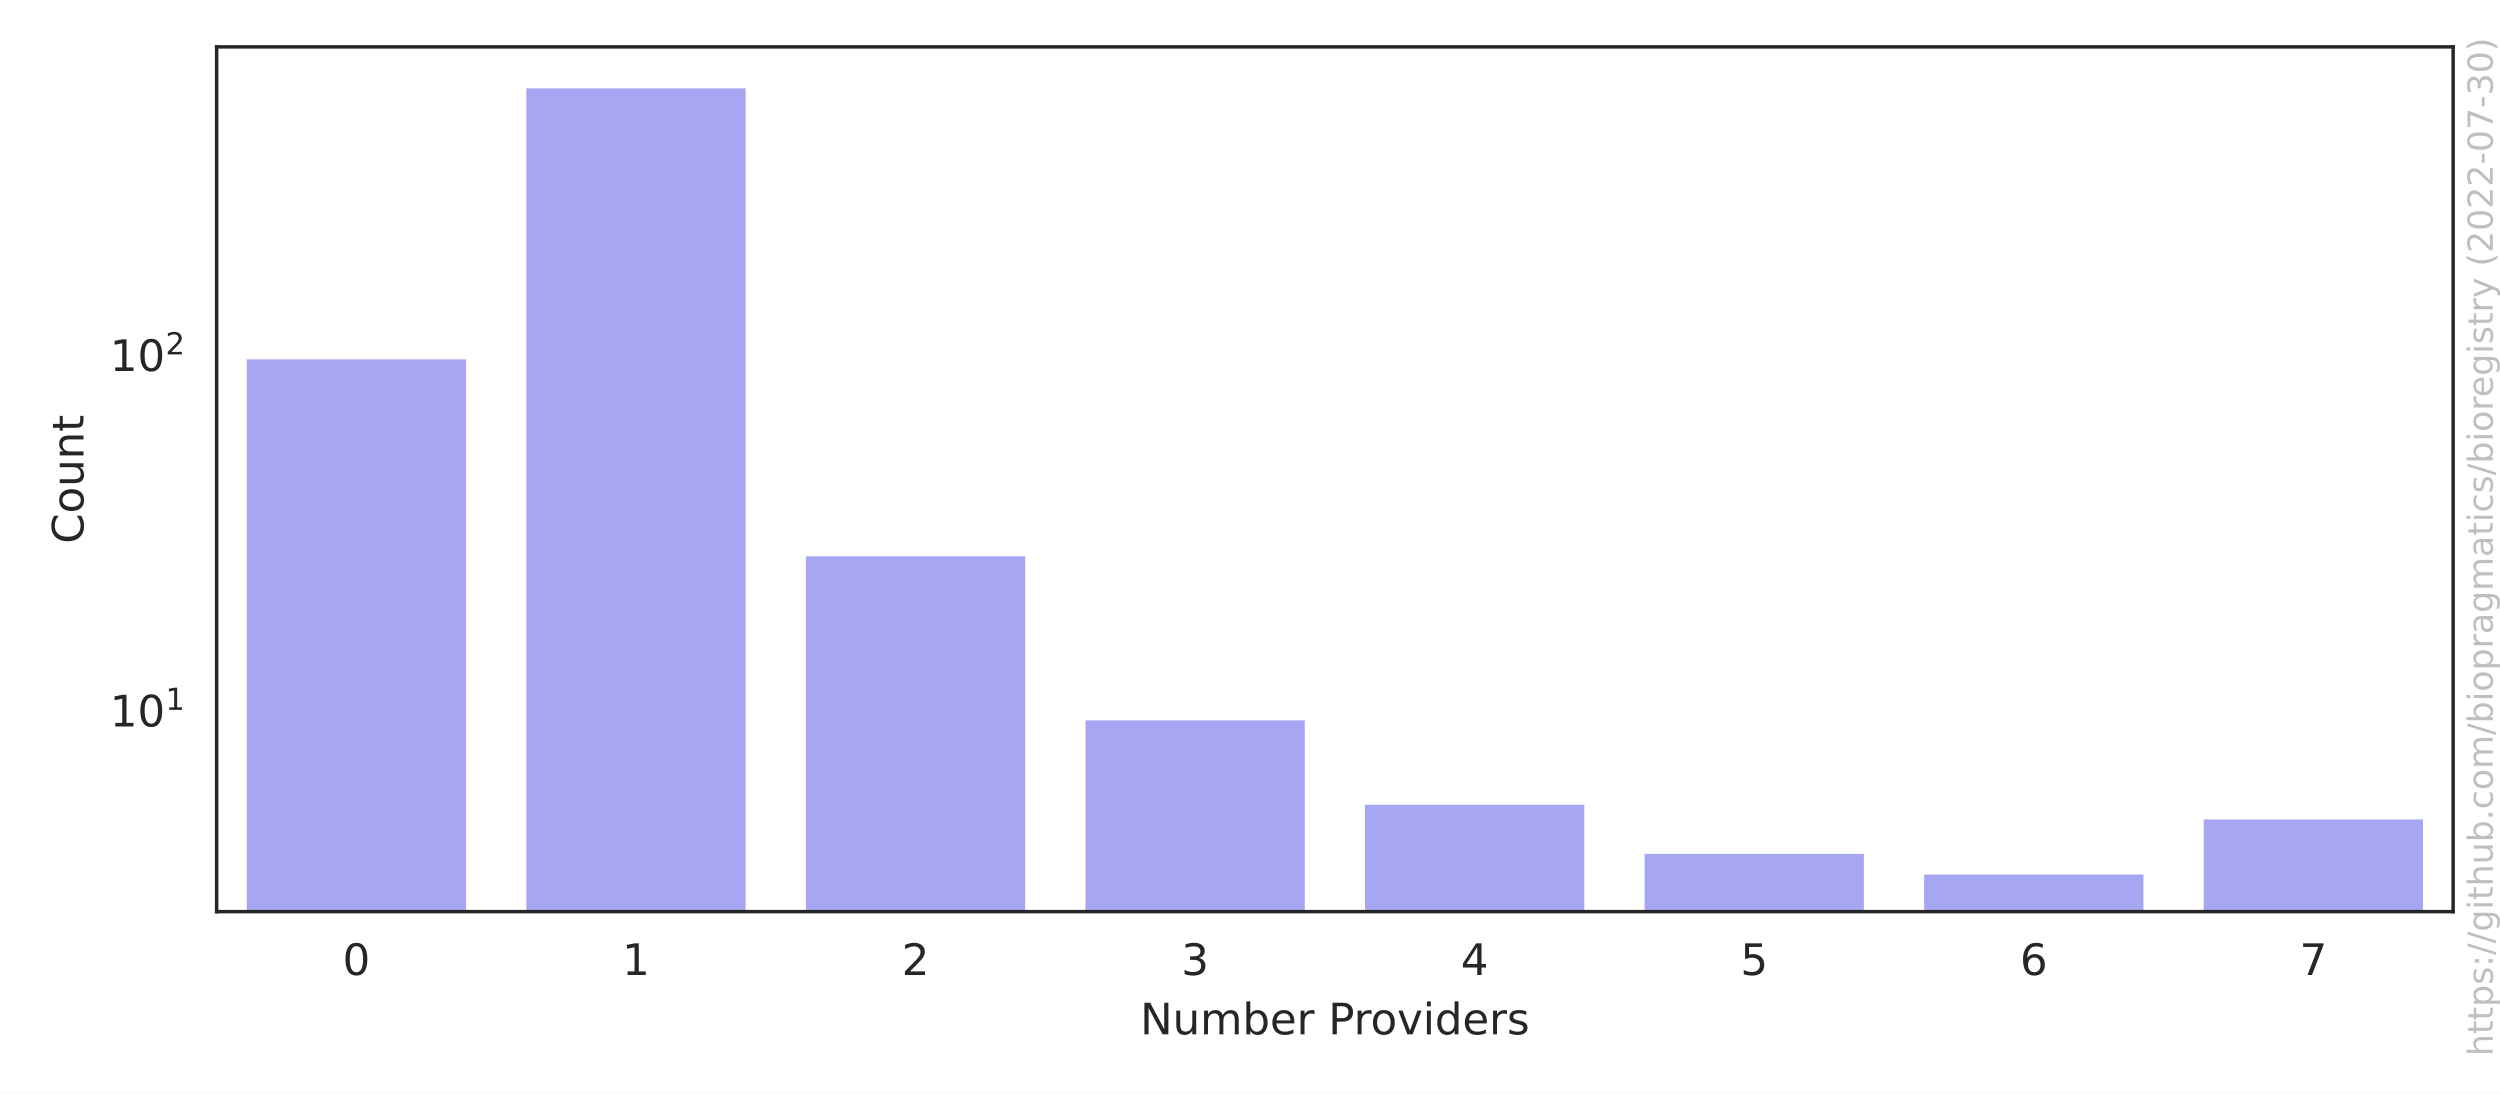
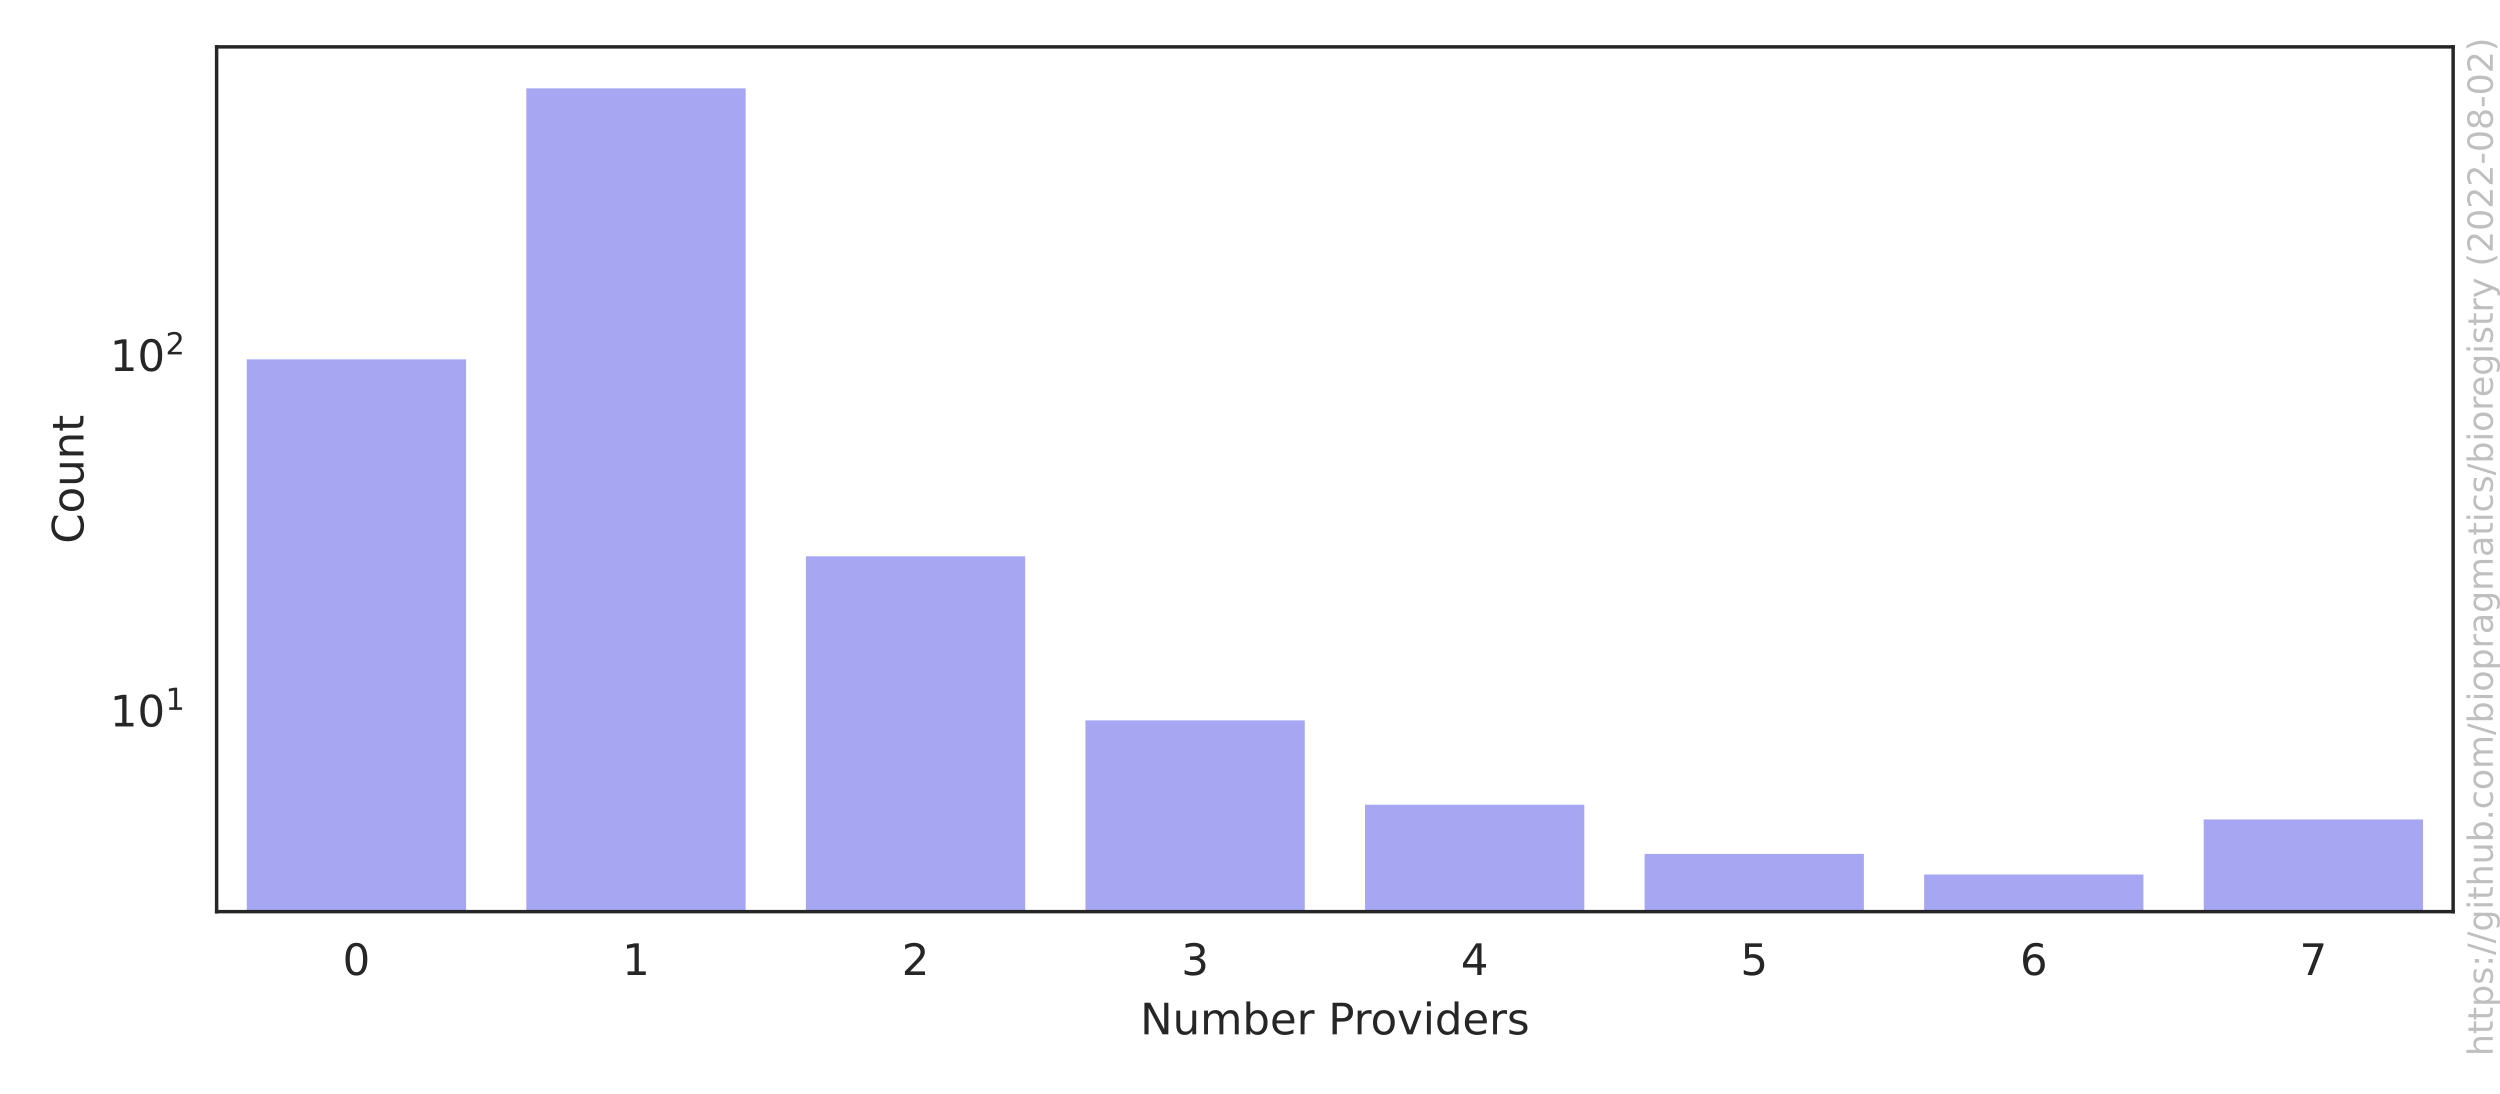
<svg xmlns="http://www.w3.org/2000/svg" xmlns:xlink="http://www.w3.org/1999/xlink" width="576pt" height="252pt" viewBox="0 0 576 252" version="1.1">
  <defs>
    <style type="text/css">*{stroke-linejoin: round; stroke-linecap: butt}</style>
  </defs>
  <g id="figure_1">
    <g id="patch_1">
      <path d="M 0 252  L 576 252  L 576 0  L 0 0  z " style="fill: #ffffff" />
    </g>
    <g id="axes_1">
      <g id="patch_2">
        <path d="M 49.913 210.04  L 565.2 210.04  L 565.2 10.8  L 49.913 10.8  z " style="fill: #ffffff" />
      </g>
      <g id="matplotlib.axis_1">
        <g id="xtick_1">
          <g id="text_1">
            <g style="fill: #262626" transform="translate(78.93689 224.6384)scale(0.1 -0.1)">
              <defs>
                <path id="DejaVuSans-30" d="M 2034 4250  Q 1547 4250 1301 3770  Q 1056 3291 1056 2328  Q 1056 1369 1301 889  Q 1547 409 2034 409  Q 2525 409 2770 889  Q 3016 1369 3016 2328  Q 3016 3291 2770 3770  Q 2525 4250 2034 4250  z M 2034 4750  Q 2819 4750 3233 4129  Q 3647 3509 3647 2328  Q 3647 1150 3233 529  Q 2819 -91 2034 -91  Q 1250 -91 836 529  Q 422 1150 422 2328  Q 422 3509 836 4129  Q 1250 4750 2034 4750  z " transform="scale(0.015625)" />
              </defs>
              <use xlink:href="#DejaVuSans-30" />
            </g>
          </g>
        </g>
        <g id="xtick_2">
          <g id="text_2">
            <g style="fill: #262626" transform="translate(143.3478 224.6384)scale(0.1 -0.1)">
              <defs>
                <path id="DejaVuSans-31" d="M 794 531  L 1825 531  L 1825 4091  L 703 3866  L 703 4441  L 1819 4666  L 2450 4666  L 2450 531  L 3481 531  L 3481 0  L 794 0  L 794 531  z " transform="scale(0.015625)" />
              </defs>
              <use xlink:href="#DejaVuSans-31" />
            </g>
          </g>
        </g>
        <g id="xtick_3">
          <g id="text_3">
            <g style="fill: #262626" transform="translate(207.7587 224.6384)scale(0.1 -0.1)">
              <defs>
                <path id="DejaVuSans-32" d="M 1228 531  L 3431 531  L 3431 0  L 469 0  L 469 531  Q 828 903 1448 1529  Q 2069 2156 2228 2338  Q 2531 2678 2651 2914  Q 2772 3150 2772 3378  Q 2772 3750 2511 3984  Q 2250 4219 1831 4219  Q 1534 4219 1204 4116  Q 875 4013 500 3803  L 500 4441  Q 881 4594 1212 4672  Q 1544 4750 1819 4750  Q 2544 4750 2975 4387  Q 3406 4025 3406 3419  Q 3406 3131 3298 2873  Q 3191 2616 2906 2266  Q 2828 2175 2409 1742  Q 1991 1309 1228 531  z " transform="scale(0.015625)" />
              </defs>
              <use xlink:href="#DejaVuSans-32" />
            </g>
          </g>
        </g>
        <g id="xtick_4">
          <g id="text_4">
            <g style="fill: #262626" transform="translate(272.1696 224.6384)scale(0.1 -0.1)">
              <defs>
                <path id="DejaVuSans-33" d="M 2597 2516  Q 3050 2419 3304 2112  Q 3559 1806 3559 1356  Q 3559 666 3084 287  Q 2609 -91 1734 -91  Q 1441 -91 1130 -33  Q 819 25 488 141  L 488 750  Q 750 597 1062 519  Q 1375 441 1716 441  Q 2309 441 2620 675  Q 2931 909 2931 1356  Q 2931 1769 2642 2001  Q 2353 2234 1838 2234  L 1294 2234  L 1294 2753  L 1863 2753  Q 2328 2753 2575 2939  Q 2822 3125 2822 3475  Q 2822 3834 2567 4026  Q 2313 4219 1838 4219  Q 1578 4219 1281 4162  Q 984 4106 628 3988  L 628 4550  Q 988 4650 1302 4700  Q 1616 4750 1894 4750  Q 2613 4750 3031 4423  Q 3450 4097 3450 3541  Q 3450 3153 3228 2886  Q 3006 2619 2597 2516  z " transform="scale(0.015625)" />
              </defs>
              <use xlink:href="#DejaVuSans-33" />
            </g>
          </g>
        </g>
        <g id="xtick_5">
          <g id="text_5">
            <g style="fill: #262626" transform="translate(336.5806 224.6384)scale(0.1 -0.1)">
              <defs>
                <path id="DejaVuSans-34" d="M 2419 4116  L 825 1625  L 2419 1625  L 2419 4116  z M 2253 4666  L 3047 4666  L 3047 1625  L 3713 1625  L 3713 1100  L 3047 1100  L 3047 0  L 2419 0  L 2419 1100  L 313 1100  L 313 1709  L 2253 4666  z " transform="scale(0.015625)" />
              </defs>
              <use xlink:href="#DejaVuSans-34" />
            </g>
          </g>
        </g>
        <g id="xtick_6">
          <g id="text_6">
            <g style="fill: #262626" transform="translate(400.9915 224.6384)scale(0.1 -0.1)">
              <defs>
                <path id="DejaVuSans-35" d="M 691 4666  L 3169 4666  L 3169 4134  L 1269 4134  L 1269 2991  Q 1406 3038 1543 3061  Q 1681 3084 1819 3084  Q 2600 3084 3056 2656  Q 3513 2228 3513 1497  Q 3513 744 3044 326  Q 2575 -91 1722 -91  Q 1428 -91 1123 -41  Q 819 9 494 109  L 494 744  Q 775 591 1075 516  Q 1375 441 1709 441  Q 2250 441 2565 725  Q 2881 1009 2881 1497  Q 2881 1984 2565 2268  Q 2250 2553 1709 2553  Q 1456 2553 1204 2497  Q 953 2441 691 2322  L 691 4666  z " transform="scale(0.015625)" />
              </defs>
              <use xlink:href="#DejaVuSans-35" />
            </g>
          </g>
        </g>
        <g id="xtick_7">
          <g id="text_7">
            <g style="fill: #262626" transform="translate(465.4024 224.6384)scale(0.1 -0.1)">
              <defs>
                <path id="DejaVuSans-36" d="M 2113 2584  Q 1688 2584 1439 2293  Q 1191 2003 1191 1497  Q 1191 994 1439 701  Q 1688 409 2113 409  Q 2538 409 2786 701  Q 3034 994 3034 1497  Q 3034 2003 2786 2293  Q 2538 2584 2113 2584  z M 3366 4563  L 3366 3988  Q 3128 4100 2886 4159  Q 2644 4219 2406 4219  Q 1781 4219 1451 3797  Q 1122 3375 1075 2522  Q 1259 2794 1537 2939  Q 1816 3084 2150 3084  Q 2853 3084 3261 2657  Q 3669 2231 3669 1497  Q 3669 778 3244 343  Q 2819 -91 2113 -91  Q 1303 -91 875 529  Q 447 1150 447 2328  Q 447 3434 972 4092  Q 1497 4750 2381 4750  Q 2619 4750 2861 4703  Q 3103 4656 3366 4563  z " transform="scale(0.015625)" />
              </defs>
              <use xlink:href="#DejaVuSans-36" />
            </g>
          </g>
        </g>
        <g id="xtick_8">
          <g id="text_8">
            <g style="fill: #262626" transform="translate(529.8133 224.6384)scale(0.1 -0.1)">
              <defs>
                <path id="DejaVuSans-37" d="M 525 4666  L 3525 4666  L 3525 4397  L 1831 0  L 1172 0  L 2766 4134  L 525 4134  L 525 4666  z " transform="scale(0.015625)" />
              </defs>
              <use xlink:href="#DejaVuSans-37" />
            </g>
          </g>
        </g>
        <g id="text_9">
          <g style="fill: #262626" transform="translate(262.6923 238.3166)scale(0.1 -0.1)">
            <defs>
              <path id="DejaVuSans-4e" d="M 628 4666  L 1478 4666  L 3547 763  L 3547 4666  L 4159 4666  L 4159 0  L 3309 0  L 1241 3903  L 1241 0  L 628 0  L 628 4666  z " transform="scale(0.015625)" />
              <path id="DejaVuSans-75" d="M 544 1381  L 544 3500  L 1119 3500  L 1119 1403  Q 1119 906 1312 657  Q 1506 409 1894 409  Q 2359 409 2629 706  Q 2900 1003 2900 1516  L 2900 3500  L 3475 3500  L 3475 0  L 2900 0  L 2900 538  Q 2691 219 2414 64  Q 2138 -91 1772 -91  Q 1169 -91 856 284  Q 544 659 544 1381  z M 1991 3584  L 1991 3584  z " transform="scale(0.015625)" />
              <path id="DejaVuSans-6d" d="M 3328 2828  Q 3544 3216 3844 3400  Q 4144 3584 4550 3584  Q 5097 3584 5394 3201  Q 5691 2819 5691 2113  L 5691 0  L 5113 0  L 5113 2094  Q 5113 2597 4934 2840  Q 4756 3084 4391 3084  Q 3944 3084 3684 2787  Q 3425 2491 3425 1978  L 3425 0  L 2847 0  L 2847 2094  Q 2847 2600 2669 2842  Q 2491 3084 2119 3084  Q 1678 3084 1418 2786  Q 1159 2488 1159 1978  L 1159 0  L 581 0  L 581 3500  L 1159 3500  L 1159 2956  Q 1356 3278 1631 3431  Q 1906 3584 2284 3584  Q 2666 3584 2933 3390  Q 3200 3197 3328 2828  z " transform="scale(0.015625)" />
              <path id="DejaVuSans-62" d="M 3116 1747  Q 3116 2381 2855 2742  Q 2594 3103 2138 3103  Q 1681 3103 1420 2742  Q 1159 2381 1159 1747  Q 1159 1113 1420 752  Q 1681 391 2138 391  Q 2594 391 2855 752  Q 3116 1113 3116 1747  z M 1159 2969  Q 1341 3281 1617 3432  Q 1894 3584 2278 3584  Q 2916 3584 3314 3078  Q 3713 2572 3713 1747  Q 3713 922 3314 415  Q 2916 -91 2278 -91  Q 1894 -91 1617 61  Q 1341 213 1159 525  L 1159 0  L 581 0  L 581 4863  L 1159 4863  L 1159 2969  z " transform="scale(0.015625)" />
              <path id="DejaVuSans-65" d="M 3597 1894  L 3597 1613  L 953 1613  Q 991 1019 1311 708  Q 1631 397 2203 397  Q 2534 397 2845 478  Q 3156 559 3463 722  L 3463 178  Q 3153 47 2828 -22  Q 2503 -91 2169 -91  Q 1331 -91 842 396  Q 353 884 353 1716  Q 353 2575 817 3079  Q 1281 3584 2069 3584  Q 2775 3584 3186 3129  Q 3597 2675 3597 1894  z M 3022 2063  Q 3016 2534 2758 2815  Q 2500 3097 2075 3097  Q 1594 3097 1305 2825  Q 1016 2553 972 2059  L 3022 2063  z " transform="scale(0.015625)" />
              <path id="DejaVuSans-72" d="M 2631 2963  Q 2534 3019 2420 3045  Q 2306 3072 2169 3072  Q 1681 3072 1420 2755  Q 1159 2438 1159 1844  L 1159 0  L 581 0  L 581 3500  L 1159 3500  L 1159 2956  Q 1341 3275 1631 3429  Q 1922 3584 2338 3584  Q 2397 3584 2469 3576  Q 2541 3569 2628 3553  L 2631 2963  z " transform="scale(0.015625)" />
              <path id="DejaVuSans-20" transform="scale(0.015625)" />
              <path id="DejaVuSans-50" d="M 1259 4147  L 1259 2394  L 2053 2394  Q 2494 2394 2734 2622  Q 2975 2850 2975 3272  Q 2975 3691 2734 3919  Q 2494 4147 2053 4147  L 1259 4147  z M 628 4666  L 2053 4666  Q 2838 4666 3239 4311  Q 3641 3956 3641 3272  Q 3641 2581 3239 2228  Q 2838 1875 2053 1875  L 1259 1875  L 1259 0  L 628 0  L 628 4666  z " transform="scale(0.015625)" />
              <path id="DejaVuSans-6f" d="M 1959 3097  Q 1497 3097 1228 2736  Q 959 2375 959 1747  Q 959 1119 1226 758  Q 1494 397 1959 397  Q 2419 397 2687 759  Q 2956 1122 2956 1747  Q 2956 2369 2687 2733  Q 2419 3097 1959 3097  z M 1959 3584  Q 2709 3584 3137 3096  Q 3566 2609 3566 1747  Q 3566 888 3137 398  Q 2709 -91 1959 -91  Q 1206 -91 779 398  Q 353 888 353 1747  Q 353 2609 779 3096  Q 1206 3584 1959 3584  z " transform="scale(0.015625)" />
              <path id="DejaVuSans-76" d="M 191 3500  L 800 3500  L 1894 563  L 2988 3500  L 3597 3500  L 2284 0  L 1503 0  L 191 3500  z " transform="scale(0.015625)" />
              <path id="DejaVuSans-69" d="M 603 3500  L 1178 3500  L 1178 0  L 603 0  L 603 3500  z M 603 4863  L 1178 4863  L 1178 4134  L 603 4134  L 603 4863  z " transform="scale(0.015625)" />
              <path id="DejaVuSans-64" d="M 2906 2969  L 2906 4863  L 3481 4863  L 3481 0  L 2906 0  L 2906 525  Q 2725 213 2448 61  Q 2172 -91 1784 -91  Q 1150 -91 751 415  Q 353 922 353 1747  Q 353 2572 751 3078  Q 1150 3584 1784 3584  Q 2172 3584 2448 3432  Q 2725 3281 2906 2969  z M 947 1747  Q 947 1113 1208 752  Q 1469 391 1925 391  Q 2381 391 2643 752  Q 2906 1113 2906 1747  Q 2906 2381 2643 2742  Q 2381 3103 1925 3103  Q 1469 3103 1208 2742  Q 947 2381 947 1747  z " transform="scale(0.015625)" />
              <path id="DejaVuSans-73" d="M 2834 3397  L 2834 2853  Q 2591 2978 2328 3040  Q 2066 3103 1784 3103  Q 1356 3103 1142 2972  Q 928 2841 928 2578  Q 928 2378 1081 2264  Q 1234 2150 1697 2047  L 1894 2003  Q 2506 1872 2764 1633  Q 3022 1394 3022 966  Q 3022 478 2636 193  Q 2250 -91 1575 -91  Q 1294 -91 989 -36  Q 684 19 347 128  L 347 722  Q 666 556 975 473  Q 1284 391 1588 391  Q 1994 391 2212 530  Q 2431 669 2431 922  Q 2431 1156 2273 1281  Q 2116 1406 1581 1522  L 1381 1569  Q 847 1681 609 1914  Q 372 2147 372 2553  Q 372 3047 722 3315  Q 1072 3584 1716 3584  Q 2034 3584 2315 3537  Q 2597 3491 2834 3397  z " transform="scale(0.015625)" />
            </defs>
            <use xlink:href="#DejaVuSans-4e" />
            <use xlink:href="#DejaVuSans-75" x="74.805" />
            <use xlink:href="#DejaVuSans-6d" x="138.184" />
            <use xlink:href="#DejaVuSans-62" x="235.596" />
            <use xlink:href="#DejaVuSans-65" x="299.072" />
            <use xlink:href="#DejaVuSans-72" x="360.596" />
            <use xlink:href="#DejaVuSans-20" x="401.709" />
            <use xlink:href="#DejaVuSans-50" x="433.496" />
            <use xlink:href="#DejaVuSans-72" x="492.049" />
            <use xlink:href="#DejaVuSans-6f" x="530.912" />
            <use xlink:href="#DejaVuSans-76" x="592.094" />
            <use xlink:href="#DejaVuSans-69" x="651.273" />
            <use xlink:href="#DejaVuSans-64" x="679.057" />
            <use xlink:href="#DejaVuSans-65" x="742.533" />
            <use xlink:href="#DejaVuSans-72" x="804.057" />
            <use xlink:href="#DejaVuSans-73" x="845.17" />
          </g>
        </g>
      </g>
      <g id="matplotlib.axis_2">
        <g id="ytick_1">
          <g id="text_10">
            <g style="fill: #262626" transform="translate(25.31268 167.4461)scale(0.1 -0.1)">
              <use xlink:href="#DejaVuSans-31" transform="translate(0 0.684375)" />
              <use xlink:href="#DejaVuSans-30" transform="translate(63.62305 0.684375)" />
              <use xlink:href="#DejaVuSans-31" transform="translate(128.2031 38.96563)scale(0.7)" />
            </g>
          </g>
        </g>
        <g id="ytick_2">
          <g id="text_11">
            <g style="fill: #262626" transform="translate(25.31268 85.555)scale(0.1 -0.1)">
              <use xlink:href="#DejaVuSans-31" transform="translate(0 0.765625)" />
              <use xlink:href="#DejaVuSans-30" transform="translate(63.62305 0.765625)" />
              <use xlink:href="#DejaVuSans-32" transform="translate(128.2031 39.04688)scale(0.7)" />
            </g>
          </g>
        </g>
        <g id="ytick_3" />
        <g id="ytick_4" />
        <g id="ytick_5" />
        <g id="ytick_6" />
        <g id="ytick_7" />
        <g id="ytick_8" />
        <g id="ytick_9" />
        <g id="ytick_10" />
        <g id="ytick_11" />
        <g id="ytick_12" />
        <g id="ytick_13" />
        <g id="ytick_14" />
        <g id="ytick_15" />
        <g id="ytick_16" />
        <g id="ytick_17" />
        <g id="ytick_18" />
        <g id="ytick_19" />
        <g id="ytick_20" />
        <g id="ytick_21" />
        <g id="ytick_22" />
        <g id="ytick_23" />
        <g id="text_12">
          <g style="fill: #262626" transform="translate(19.233 125.2684)rotate(-90)scale(0.1 -0.1)">
            <defs>
              <path id="DejaVuSans-43" d="M 4122 4306  L 4122 3641  Q 3803 3938 3442 4084  Q 3081 4231 2675 4231  Q 1875 4231 1450 3742  Q 1025 3253 1025 2328  Q 1025 1406 1450 917  Q 1875 428 2675 428  Q 3081 428 3442 575  Q 3803 722 4122 1019  L 4122 359  Q 3791 134 3420 21  Q 3050 -91 2638 -91  Q 1578 -91 968 557  Q 359 1206 359 2328  Q 359 3453 968 4101  Q 1578 4750 2638 4750  Q 3056 4750 3426 4639  Q 3797 4528 4122 4306  z " transform="scale(0.015625)" />
              <path id="DejaVuSans-6e" d="M 3513 2113  L 3513 0  L 2938 0  L 2938 2094  Q 2938 2591 2744 2837  Q 2550 3084 2163 3084  Q 1697 3084 1428 2787  Q 1159 2491 1159 1978  L 1159 0  L 581 0  L 581 3500  L 1159 3500  L 1159 2956  Q 1366 3272 1645 3428  Q 1925 3584 2291 3584  Q 2894 3584 3203 3211  Q 3513 2838 3513 2113  z " transform="scale(0.015625)" />
              <path id="DejaVuSans-74" d="M 1172 4494  L 1172 3500  L 2356 3500  L 2356 3053  L 1172 3053  L 1172 1153  Q 1172 725 1289 603  Q 1406 481 1766 481  L 2356 481  L 2356 0  L 1766 0  Q 1100 0 847 248  Q 594 497 594 1153  L 594 3053  L 172 3053  L 172 3500  L 594 3500  L 594 4494  L 1172 4494  z " transform="scale(0.015625)" />
            </defs>
            <use xlink:href="#DejaVuSans-43" />
            <use xlink:href="#DejaVuSans-6f" x="69.824" />
            <use xlink:href="#DejaVuSans-75" x="131.006" />
            <use xlink:href="#DejaVuSans-6e" x="194.385" />
            <use xlink:href="#DejaVuSans-74" x="257.764" />
          </g>
        </g>
      </g>
      <g id="patch_3">
        <path d="M 56.354 82136.629  L 107.883 82136.629  L 107.883 82.293  L 56.354 82.293  z " clip-path="url(#p1737fb0132)" style="fill: #2020df; opacity: 0.4; stroke: #ffffff; stroke-linejoin: miter" />
      </g>
      <g id="patch_4">
        <path d="M 120.765 82136.629  L 172.293 82136.629  L 172.293 19.856  L 120.765 19.856  z " clip-path="url(#p1737fb0132)" style="fill: #2020df; opacity: 0.4; stroke: #ffffff; stroke-linejoin: miter" />
      </g>
      <g id="patch_5">
        <path d="M 185.176 82136.629  L 236.704 82136.629  L 236.704 127.669  L 185.176 127.669  z " clip-path="url(#p1737fb0132)" style="fill: #2020df; opacity: 0.4; stroke: #ffffff; stroke-linejoin: miter" />
      </g>
      <g id="patch_6">
        <path d="M 249.587 82136.629  L 301.115 82136.629  L 301.115 165.471  L 249.587 165.471  z " clip-path="url(#p1737fb0132)" style="fill: #2020df; opacity: 0.4; stroke: #ffffff; stroke-linejoin: miter" />
      </g>
      <g id="patch_7">
        <path d="M 313.997 82136.629  L 365.526 82136.629  L 365.526 184.909  L 313.997 184.909  z " clip-path="url(#p1737fb0132)" style="fill: #2020df; opacity: 0.4; stroke: #ffffff; stroke-linejoin: miter" />
      </g>
      <g id="patch_8">
        <path d="M 378.408 82136.629  L 429.937 82136.629  L 429.937 196.235  L 378.408 196.235  z " clip-path="url(#p1737fb0132)" style="fill: #2020df; opacity: 0.4; stroke: #ffffff; stroke-linejoin: miter" />
      </g>
      <g id="patch_9">
        <path d="M 442.819 82136.629  L 494.348 82136.629  L 494.348 200.984  L 442.819 200.984  z " clip-path="url(#p1737fb0132)" style="fill: #2020df; opacity: 0.4; stroke: #ffffff; stroke-linejoin: miter" />
      </g>
      <g id="patch_10">
        <path d="M 507.23 82136.629  L 558.759 82136.629  L 558.759 188.299  L 507.23 188.299  z " clip-path="url(#p1737fb0132)" style="fill: #2020df; opacity: 0.4; stroke: #ffffff; stroke-linejoin: miter" />
      </g>
      <g id="patch_11">
        <path d="M 49.913 210.04  L 49.913 10.8  " style="fill: none; stroke: #262626; stroke-width: 0.8; stroke-linejoin: miter; stroke-linecap: square" />
      </g>
      <g id="patch_12">
        <path d="M 565.2 210.04  L 565.2 10.8  " style="fill: none; stroke: #262626; stroke-width: 0.8; stroke-linejoin: miter; stroke-linecap: square" />
      </g>
      <g id="patch_13">
        <path d="M 49.913 210.04  L 565.2 210.04  " style="fill: none; stroke: #262626; stroke-width: 0.8; stroke-linejoin: miter; stroke-linecap: square" />
      </g>
      <g id="patch_14">
        <path d="M 49.913 10.8  L 565.2 10.8  " style="fill: none; stroke: #262626; stroke-width: 0.8; stroke-linejoin: miter; stroke-linecap: square" />
      </g>
    </g>
    <g id="text_13">
      <g style="fill: #808080; opacity: 0.5" transform="translate(574.3362 243.3237)rotate(-90)scale(0.08 -0.08)">
        <defs>
          <path id="DejaVuSans-68" d="M 3513 2113  L 3513 0  L 2938 0  L 2938 2094  Q 2938 2591 2744 2837  Q 2550 3084 2163 3084  Q 1697 3084 1428 2787  Q 1159 2491 1159 1978  L 1159 0  L 581 0  L 581 4863  L 1159 4863  L 1159 2956  Q 1366 3272 1645 3428  Q 1925 3584 2291 3584  Q 2894 3584 3203 3211  Q 3513 2838 3513 2113  z " transform="scale(0.015625)" />
          <path id="DejaVuSans-70" d="M 1159 525  L 1159 -1331  L 581 -1331  L 581 3500  L 1159 3500  L 1159 2969  Q 1341 3281 1617 3432  Q 1894 3584 2278 3584  Q 2916 3584 3314 3078  Q 3713 2572 3713 1747  Q 3713 922 3314 415  Q 2916 -91 2278 -91  Q 1894 -91 1617 61  Q 1341 213 1159 525  z M 3116 1747  Q 3116 2381 2855 2742  Q 2594 3103 2138 3103  Q 1681 3103 1420 2742  Q 1159 2381 1159 1747  Q 1159 1113 1420 752  Q 1681 391 2138 391  Q 2594 391 2855 752  Q 3116 1113 3116 1747  z " transform="scale(0.015625)" />
          <path id="DejaVuSans-3a" d="M 750 794  L 1409 794  L 1409 0  L 750 0  L 750 794  z M 750 3309  L 1409 3309  L 1409 2516  L 750 2516  L 750 3309  z " transform="scale(0.015625)" />
          <path id="DejaVuSans-2f" d="M 1625 4666  L 2156 4666  L 531 -594  L 0 -594  L 1625 4666  z " transform="scale(0.015625)" />
          <path id="DejaVuSans-67" d="M 2906 1791  Q 2906 2416 2648 2759  Q 2391 3103 1925 3103  Q 1463 3103 1205 2759  Q 947 2416 947 1791  Q 947 1169 1205 825  Q 1463 481 1925 481  Q 2391 481 2648 825  Q 2906 1169 2906 1791  z M 3481 434  Q 3481 -459 3084 -895  Q 2688 -1331 1869 -1331  Q 1566 -1331 1297 -1286  Q 1028 -1241 775 -1147  L 775 -588  Q 1028 -725 1275 -790  Q 1522 -856 1778 -856  Q 2344 -856 2625 -561  Q 2906 -266 2906 331  L 2906 616  Q 2728 306 2450 153  Q 2172 0 1784 0  Q 1141 0 747 490  Q 353 981 353 1791  Q 353 2603 747 3093  Q 1141 3584 1784 3584  Q 2172 3584 2450 3431  Q 2728 3278 2906 2969  L 2906 3500  L 3481 3500  L 3481 434  z " transform="scale(0.015625)" />
          <path id="DejaVuSans-2e" d="M 684 794  L 1344 794  L 1344 0  L 684 0  L 684 794  z " transform="scale(0.015625)" />
          <path id="DejaVuSans-63" d="M 3122 3366  L 3122 2828  Q 2878 2963 2633 3030  Q 2388 3097 2138 3097  Q 1578 3097 1268 2742  Q 959 2388 959 1747  Q 959 1106 1268 751  Q 1578 397 2138 397  Q 2388 397 2633 464  Q 2878 531 3122 666  L 3122 134  Q 2881 22 2623 -34  Q 2366 -91 2075 -91  Q 1284 -91 818 406  Q 353 903 353 1747  Q 353 2603 823 3093  Q 1294 3584 2113 3584  Q 2378 3584 2631 3529  Q 2884 3475 3122 3366  z " transform="scale(0.015625)" />
          <path id="DejaVuSans-61" d="M 2194 1759  Q 1497 1759 1228 1600  Q 959 1441 959 1056  Q 959 750 1161 570  Q 1363 391 1709 391  Q 2188 391 2477 730  Q 2766 1069 2766 1631  L 2766 1759  L 2194 1759  z M 3341 1997  L 3341 0  L 2766 0  L 2766 531  Q 2569 213 2275 61  Q 1981 -91 1556 -91  Q 1019 -91 701 211  Q 384 513 384 1019  Q 384 1609 779 1909  Q 1175 2209 1959 2209  L 2766 2209  L 2766 2266  Q 2766 2663 2505 2880  Q 2244 3097 1772 3097  Q 1472 3097 1187 3025  Q 903 2953 641 2809  L 641 3341  Q 956 3463 1253 3523  Q 1550 3584 1831 3584  Q 2591 3584 2966 3190  Q 3341 2797 3341 1997  z " transform="scale(0.015625)" />
          <path id="DejaVuSans-79" d="M 2059 -325  Q 1816 -950 1584 -1140  Q 1353 -1331 966 -1331  L 506 -1331  L 506 -850  L 844 -850  Q 1081 -850 1212 -737  Q 1344 -625 1503 -206  L 1606 56  L 191 3500  L 800 3500  L 1894 763  L 2988 3500  L 3597 3500  L 2059 -325  z " transform="scale(0.015625)" />
          <path id="DejaVuSans-28" d="M 1984 4856  Q 1566 4138 1362 3434  Q 1159 2731 1159 2009  Q 1159 1288 1364 580  Q 1569 -128 1984 -844  L 1484 -844  Q 1016 -109 783 600  Q 550 1309 550 2009  Q 550 2706 781 3412  Q 1013 4119 1484 4856  L 1984 4856  z " transform="scale(0.015625)" />
          <path id="DejaVuSans-2d" d="M 313 2009  L 1997 2009  L 1997 1497  L 313 1497  L 313 2009  z " transform="scale(0.015625)" />
+           <path id="DejaVuSans-38" d="M 2034 2216  Q 1584 2216 1326 1975  Q 1069 1734 1069 1313  Q 1069 891 1326 650  Q 1584 409 2034 409  Q 2484 409 2743 651  Q 3003 894 3003 1313  Q 3003 1734 2745 1975  Q 2488 2216 2034 2216  z M 1403 2484  Q 997 2584 770 2862  Q 544 3141 544 3541  Q 544 4100 942 4425  Q 1341 4750 2034 4750  Q 2731 4750 3128 4425  Q 3525 4100 3525 3541  Q 3525 3141 3298 2862  Q 3072 2584 2669 2484  Q 3125 2378 3379 2068  Q 3634 1759 3634 1313  Q 3634 634 3220 271  Q 2806 -91 2034 -91  Q 1263 -91 848 271  Q 434 634 434 1313  Q 434 1759 690 2068  Q 947 2378 1403 2484  z M 1172 3481  Q 1172 3119 1398 2916  Q 1625 2713 2034 2713  Q 2441 2713 2670 2916  Q 2900 3119 2900 3481  Q 2900 3844 2670 4047  Q 2441 4250 2034 4250  Q 1625 4250 1398 4047  Q 1172 3844 1172 3481  z " transform="scale(0.015625)" />
          <path id="DejaVuSans-29" d="M 513 4856  L 1013 4856  Q 1481 4119 1714 3412  Q 1947 2706 1947 2009  Q 1947 1309 1714 600  Q 1481 -109 1013 -844  L 513 -844  Q 928 -128 1133 580  Q 1338 1288 1338 2009  Q 1338 2731 1133 3434  Q 928 4138 513 4856  z " transform="scale(0.015625)" />
        </defs>
        <use xlink:href="#DejaVuSans-68" />
        <use xlink:href="#DejaVuSans-74" x="63.379" />
        <use xlink:href="#DejaVuSans-74" x="102.588" />
        <use xlink:href="#DejaVuSans-70" x="141.797" />
        <use xlink:href="#DejaVuSans-73" x="205.273" />
        <use xlink:href="#DejaVuSans-3a" x="257.373" />
        <use xlink:href="#DejaVuSans-2f" x="291.064" />
        <use xlink:href="#DejaVuSans-2f" x="324.756" />
        <use xlink:href="#DejaVuSans-67" x="358.447" />
        <use xlink:href="#DejaVuSans-69" x="421.924" />
        <use xlink:href="#DejaVuSans-74" x="449.707" />
        <use xlink:href="#DejaVuSans-68" x="488.916" />
        <use xlink:href="#DejaVuSans-75" x="552.295" />
        <use xlink:href="#DejaVuSans-62" x="615.674" />
        <use xlink:href="#DejaVuSans-2e" x="679.15" />
        <use xlink:href="#DejaVuSans-63" x="710.938" />
        <use xlink:href="#DejaVuSans-6f" x="765.918" />
        <use xlink:href="#DejaVuSans-6d" x="827.1" />
        <use xlink:href="#DejaVuSans-2f" x="924.512" />
        <use xlink:href="#DejaVuSans-62" x="958.203" />
        <use xlink:href="#DejaVuSans-69" x="1021.68" />
        <use xlink:href="#DejaVuSans-6f" x="1049.463" />
        <use xlink:href="#DejaVuSans-70" x="1110.645" />
        <use xlink:href="#DejaVuSans-72" x="1174.121" />
        <use xlink:href="#DejaVuSans-61" x="1215.234" />
        <use xlink:href="#DejaVuSans-67" x="1276.514" />
        <use xlink:href="#DejaVuSans-6d" x="1339.99" />
        <use xlink:href="#DejaVuSans-61" x="1437.402" />
        <use xlink:href="#DejaVuSans-74" x="1498.682" />
        <use xlink:href="#DejaVuSans-69" x="1537.891" />
        <use xlink:href="#DejaVuSans-63" x="1565.674" />
        <use xlink:href="#DejaVuSans-73" x="1620.654" />
        <use xlink:href="#DejaVuSans-2f" x="1672.754" />
        <use xlink:href="#DejaVuSans-62" x="1706.445" />
        <use xlink:href="#DejaVuSans-69" x="1769.922" />
        <use xlink:href="#DejaVuSans-6f" x="1797.705" />
        <use xlink:href="#DejaVuSans-72" x="1858.887" />
        <use xlink:href="#DejaVuSans-65" x="1897.75" />
        <use xlink:href="#DejaVuSans-67" x="1959.273" />
        <use xlink:href="#DejaVuSans-69" x="2022.75" />
        <use xlink:href="#DejaVuSans-73" x="2050.533" />
        <use xlink:href="#DejaVuSans-74" x="2102.633" />
        <use xlink:href="#DejaVuSans-72" x="2141.842" />
        <use xlink:href="#DejaVuSans-79" x="2182.955" />
        <use xlink:href="#DejaVuSans-20" x="2242.135" />
        <use xlink:href="#DejaVuSans-28" x="2273.922" />
        <use xlink:href="#DejaVuSans-32" x="2312.936" />
        <use xlink:href="#DejaVuSans-30" x="2376.559" />
        <use xlink:href="#DejaVuSans-32" x="2440.182" />
        <use xlink:href="#DejaVuSans-32" x="2503.805" />
        <use xlink:href="#DejaVuSans-2d" x="2567.428" />
        <use xlink:href="#DejaVuSans-30" x="2603.512" />
-         <use xlink:href="#DejaVuSans-37" x="2667.135" />
+         <use xlink:href="#DejaVuSans-38" x="2667.135" />
        <use xlink:href="#DejaVuSans-2d" x="2730.758" />
-         <use xlink:href="#DejaVuSans-33" x="2766.842" />
-         <use xlink:href="#DejaVuSans-30" x="2830.465" />
+         <use xlink:href="#DejaVuSans-30" x="2766.842" />
+         <use xlink:href="#DejaVuSans-32" x="2830.465" />
        <use xlink:href="#DejaVuSans-29" x="2894.088" />
      </g>
    </g>
  </g>
  <defs>
    <clipPath id="p1737fb0132">
      <rect x="49.913" y="10.8" width="515.287" height="199.24" />
    </clipPath>
  </defs>
</svg>
